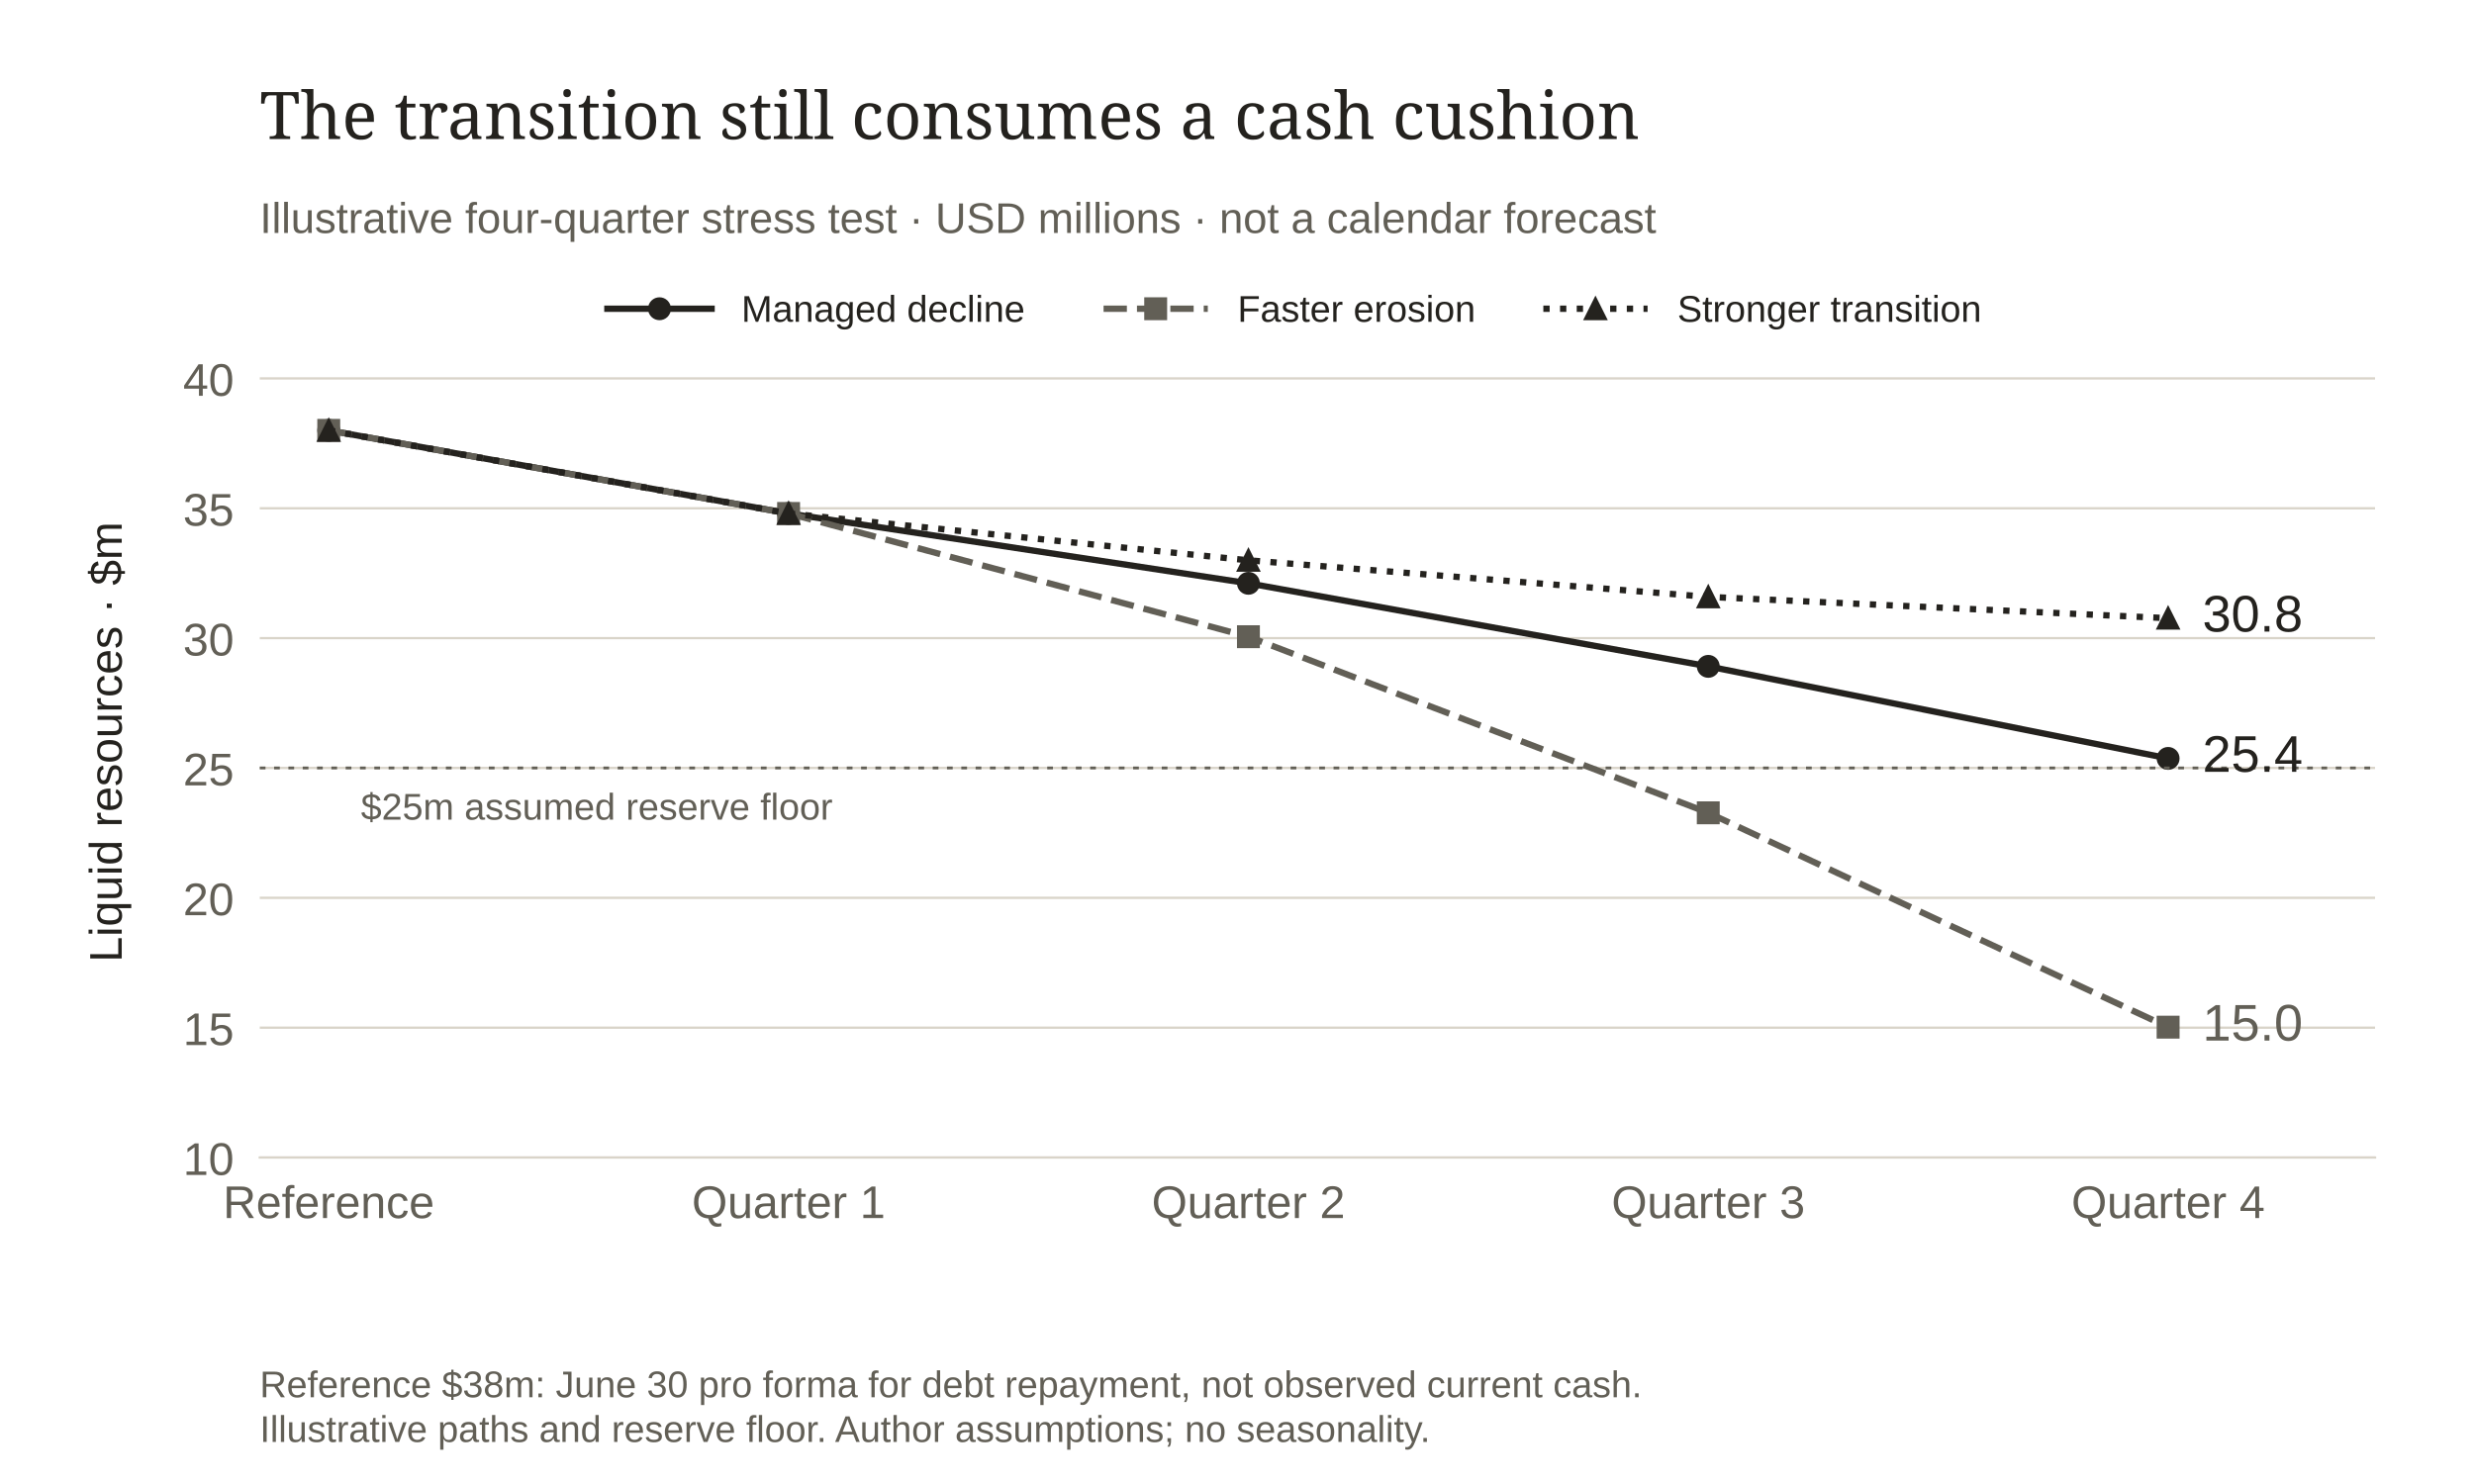
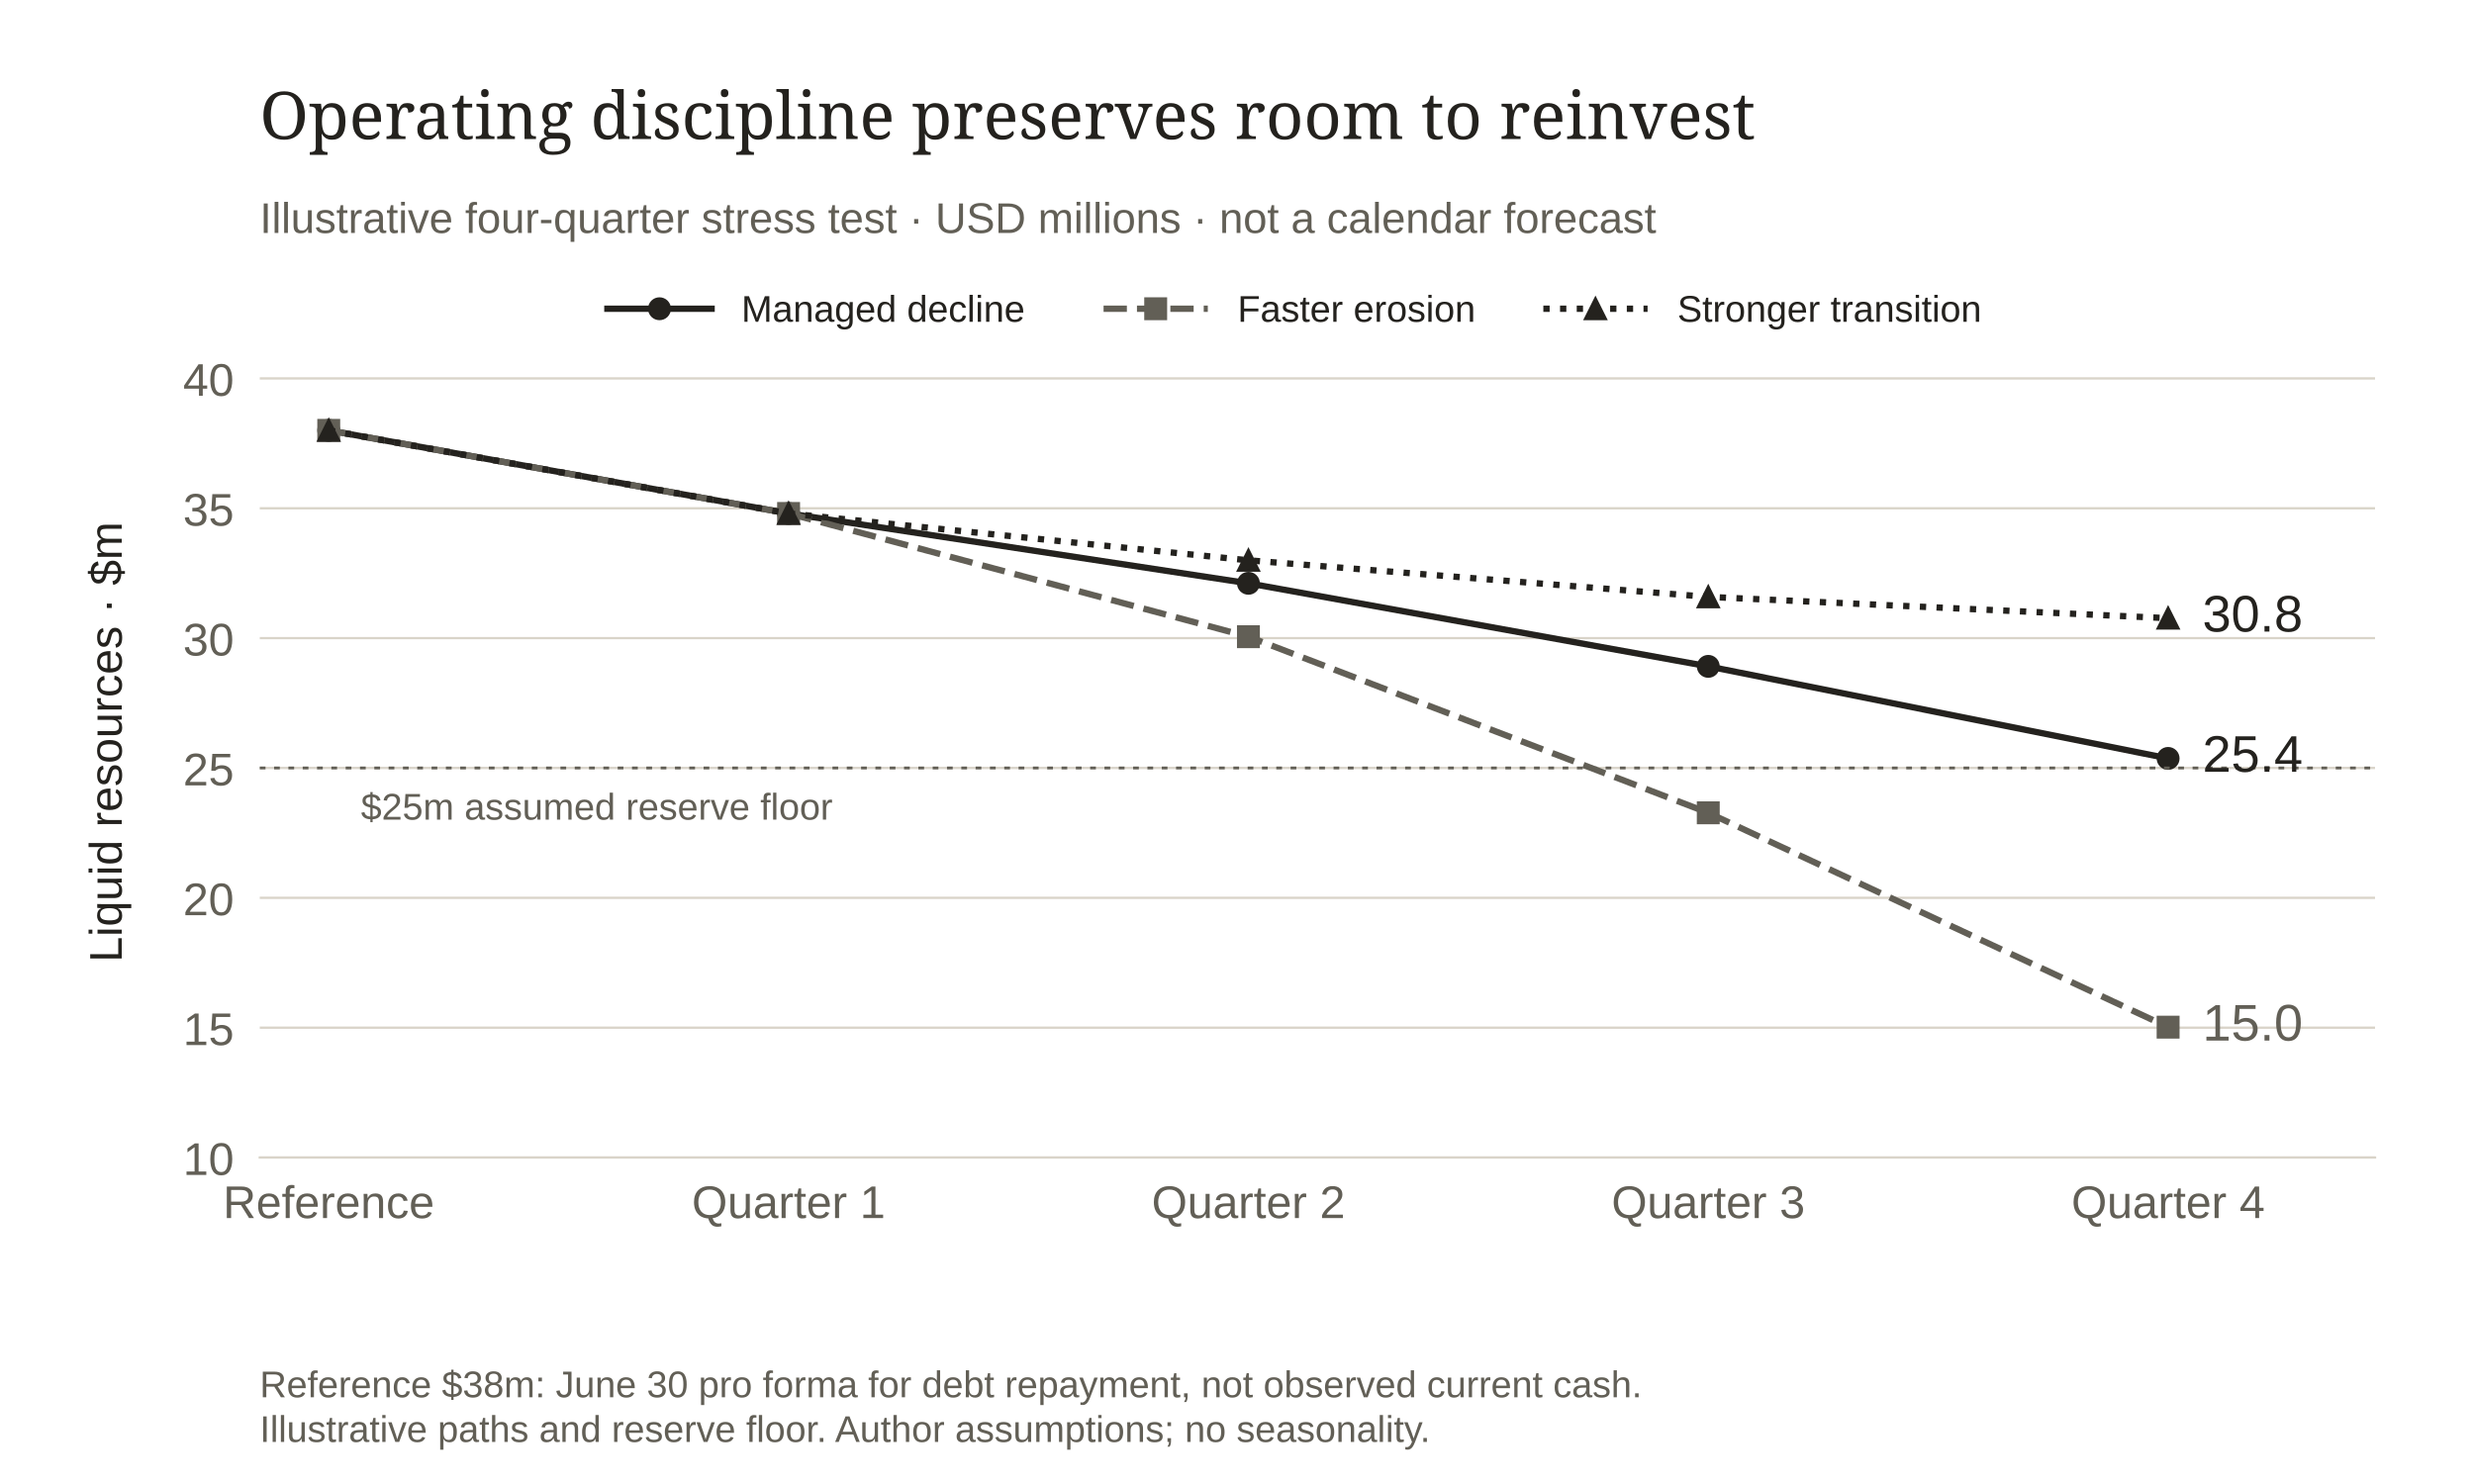
<svg xmlns="http://www.w3.org/2000/svg" xmlns:xlink="http://www.w3.org/1999/xlink" width="2160" height="1296" viewBox="0 0 864 518.4" version="1.1">
  <defs>
    <style type="text/css">*{stroke-linejoin: round; stroke-linecap: butt}</style>
  </defs>
  <g id="figure_1">
    <g id="patch_1">
      <path d="M 0 518.4  L 864 518.4  L 864 0  L 0 0  L 0 518.4  z " style="fill: none" />
    </g>
    <g id="axes_1">
      <g id="patch_2">
        <path d="M 90.72 404.352  L 829.44 404.352  L 829.44 114.048  L 90.72 114.048  L 90.72 404.352  z " style="fill: none" />
      </g>
      <g id="matplotlib.axis_1">
        <g id="xtick_1">
          <g id="line2d_1" />
          <g id="text_1">
            <text style="font-size: 16px; font-family: Arial, sans-serif; text-anchor: middle; fill: #625f56" x="114.809" y="425.51" transform="rotate(-0 114.8087 425.5095)">Reference</text>
          </g>
        </g>
        <g id="xtick_2">
          <g id="line2d_2" />
          <g id="text_2">
            <text style="font-size: 16px; font-family: Arial, sans-serif; text-anchor: middle; fill: #625f56" x="275.4" y="425.508" transform="rotate(-0 275.4 425.5082)">Quarter 1</text>
          </g>
        </g>
        <g id="xtick_3">
          <g id="line2d_3" />
          <g id="text_3">
            <text style="font-size: 16px; font-family: Arial, sans-serif; text-anchor: middle; fill: #625f56" x="435.991" y="425.508" transform="rotate(-0 435.9913 425.5082)">Quarter 2</text>
          </g>
        </g>
        <g id="xtick_4">
          <g id="line2d_4" />
          <g id="text_4">
            <text style="font-size: 16px; font-family: Arial, sans-serif; text-anchor: middle; fill: #625f56" x="596.583" y="425.508" transform="rotate(-0 596.5826 425.5082)">Quarter 3</text>
          </g>
        </g>
        <g id="xtick_5">
          <g id="line2d_5" />
          <g id="text_5">
            <text style="font-size: 16px; font-family: Arial, sans-serif; text-anchor: middle; fill: #625f56" x="757.174" y="425.508" transform="rotate(-0 757.1739 425.5082)">Quarter 4</text>
          </g>
        </g>
      </g>
      <g id="matplotlib.axis_2">
        <g id="ytick_1">
          <g id="line2d_6">
            <path d="M 90.72 404.352  L 829.44 404.352  " clip-path="url(#p3b50f4824e)" style="fill: none; stroke: #d9d4c9; stroke-width: 0.8; stroke-linecap: square" />
          </g>
          <g id="line2d_7" />
          <g id="text_6">
            <text style="font-size: 16px; font-family: Arial, sans-serif; text-anchor: end; fill: #625f56" x="81.72" y="410.43" transform="rotate(-0 81.72 410.4301)">10</text>
          </g>
        </g>
        <g id="ytick_2">
          <g id="line2d_8">
            <path d="M 90.72 358.992  L 829.44 358.992  " clip-path="url(#p3b50f4824e)" style="fill: none; stroke: #d9d4c9; stroke-width: 0.8; stroke-linecap: square" />
          </g>
          <g id="line2d_9" />
          <g id="text_7">
            <text style="font-size: 16px; font-family: Arial, sans-serif; text-anchor: end; fill: #625f56" x="81.72" y="365.07" transform="rotate(-0 81.72 365.0701)">15</text>
          </g>
        </g>
        <g id="ytick_3">
          <g id="line2d_10">
            <path d="M 90.72 313.632  L 829.44 313.632  " clip-path="url(#p3b50f4824e)" style="fill: none; stroke: #d9d4c9; stroke-width: 0.8; stroke-linecap: square" />
          </g>
          <g id="line2d_11" />
          <g id="text_8">
            <text style="font-size: 16px; font-family: Arial, sans-serif; text-anchor: end; fill: #625f56" x="81.72" y="319.71" transform="rotate(-0 81.72 319.7101)">20</text>
          </g>
        </g>
        <g id="ytick_4">
          <g id="line2d_12">
            <path d="M 90.72 268.272  L 829.44 268.272  " clip-path="url(#p3b50f4824e)" style="fill: none; stroke: #d9d4c9; stroke-width: 0.8; stroke-linecap: square" />
          </g>
          <g id="line2d_13" />
          <g id="text_9">
            <text style="font-size: 16px; font-family: Arial, sans-serif; text-anchor: end; fill: #625f56" x="81.72" y="274.35" transform="rotate(-0 81.72 274.3501)">25</text>
          </g>
        </g>
        <g id="ytick_5">
          <g id="line2d_14">
            <path d="M 90.72 222.912  L 829.44 222.912  " clip-path="url(#p3b50f4824e)" style="fill: none; stroke: #d9d4c9; stroke-width: 0.8; stroke-linecap: square" />
          </g>
          <g id="line2d_15" />
          <g id="text_10">
            <text style="font-size: 16px; font-family: Arial, sans-serif; text-anchor: end; fill: #625f56" x="81.72" y="228.99" transform="rotate(-0 81.72 228.9901)">30</text>
          </g>
        </g>
        <g id="ytick_6">
          <g id="line2d_16">
            <path d="M 90.72 177.552  L 829.44 177.552  " clip-path="url(#p3b50f4824e)" style="fill: none; stroke: #d9d4c9; stroke-width: 0.8; stroke-linecap: square" />
          </g>
          <g id="line2d_17" />
          <g id="text_11">
            <text style="font-size: 16px; font-family: Arial, sans-serif; text-anchor: end; fill: #625f56" x="81.72" y="183.63" transform="rotate(-0 81.72 183.6301)">35</text>
          </g>
        </g>
        <g id="ytick_7">
          <g id="line2d_18">
            <path d="M 90.72 132.192  L 829.44 132.192  " clip-path="url(#p3b50f4824e)" style="fill: none; stroke: #d9d4c9; stroke-width: 0.8; stroke-linecap: square" />
          </g>
          <g id="line2d_19" />
          <g id="text_12">
            <text style="font-size: 16px; font-family: Arial, sans-serif; text-anchor: end; fill: #625f56" x="81.72" y="138.27" transform="rotate(-0 81.72 138.2701)">40</text>
          </g>
        </g>
        <g id="text_13">
          <text style="font-size: 16px; font-family: Arial, sans-serif; text-anchor: middle; fill: #24221e" x="42.516" y="259.2" transform="rotate(-90 42.51625 259.2)">Liquid resources · $m</text>
        </g>
      </g>
      <g id="line2d_20">
        <path d="M 114.809 150.336  L 275.4 179.366  L 435.991 203.761  L 596.583 232.777  L 757.174 264.936  " clip-path="url(#p3b50f4824e)" style="fill: none; stroke: #24221e; stroke-width: 2.2; stroke-linecap: square" />
        <defs>
          <path id="me1bf1489e4" d="M 0 3.5  C 0.928 3.5 1.819 3.131 2.475 2.475  C 3.131 1.819 3.5 0.928 3.5 0  C 3.5 -0.928 3.131 -1.819 2.475 -2.475  C 1.819 -3.131 0.928 -3.5 0 -3.5  C -0.928 -3.5 -1.819 -3.131 -2.475 -2.475  C -3.131 -1.819 -3.5 -0.928 -3.5 0  C -3.5 0.928 -3.131 1.819 -2.475 2.475  C -1.819 3.131 -0.928 3.5 0 3.5  z " style="stroke: #24221e" />
        </defs>
        <g clip-path="url(#p3b50f4824e)">
          <use xlink:href="#me1bf1489e4" x="114.809" y="150.336" style="fill: #24221e; stroke: #24221e" />
          <use xlink:href="#me1bf1489e4" x="275.4" y="179.366" style="fill: #24221e; stroke: #24221e" />
          <use xlink:href="#me1bf1489e4" x="435.991" y="203.761" style="fill: #24221e; stroke: #24221e" />
          <use xlink:href="#me1bf1489e4" x="596.583" y="232.777" style="fill: #24221e; stroke: #24221e" />
          <use xlink:href="#me1bf1489e4" x="757.174" y="264.936" style="fill: #24221e; stroke: #24221e" />
        </g>
      </g>
      <g id="line2d_21">
        <path d="M 114.809 150.336  L 275.4 179.366  L 435.991 222.415  L 596.583 283.937  L 757.174 358.813  " clip-path="url(#p3b50f4824e)" style="fill: none; stroke-dasharray: 8.14,3.52; stroke-dashoffset: 0; stroke: #625f56; stroke-width: 2.2" />
        <defs>
          <path id="m94275ea422" d="M -3.5 3.5  L 3.5 3.5  L 3.5 -3.5  L -3.5 -3.5  z " style="stroke: #625f56; stroke-linejoin: miter" />
        </defs>
        <g clip-path="url(#p3b50f4824e)">
          <use xlink:href="#m94275ea422" x="114.809" y="150.336" style="fill: #625f56; stroke: #625f56; stroke-linejoin: miter" />
          <use xlink:href="#m94275ea422" x="275.4" y="179.366" style="fill: #625f56; stroke: #625f56; stroke-linejoin: miter" />
          <use xlink:href="#m94275ea422" x="435.991" y="222.415" style="fill: #625f56; stroke: #625f56; stroke-linejoin: miter" />
          <use xlink:href="#m94275ea422" x="596.583" y="283.937" style="fill: #625f56; stroke: #625f56; stroke-linejoin: miter" />
          <use xlink:href="#m94275ea422" x="757.174" y="358.813" style="fill: #625f56; stroke: #625f56; stroke-linejoin: miter" />
        </g>
      </g>
      <g id="line2d_22">
        <path d="M 114.809 150.336  L 275.4 179.366  L 435.991 195.73  L 596.583 208.505  L 757.174 215.949  " clip-path="url(#p3b50f4824e)" style="fill: none; stroke-dasharray: 2.2,3.63; stroke-dashoffset: 0; stroke: #24221e; stroke-width: 2.2" />
        <defs>
          <path id="m175ced88a4" d="M 0 -3.5  L -3.5 3.5  L 3.5 3.5  z " style="stroke: #24221e; stroke-linejoin: miter" />
        </defs>
        <g clip-path="url(#p3b50f4824e)">
          <use xlink:href="#m175ced88a4" x="114.809" y="150.336" style="fill: #24221e; stroke: #24221e; stroke-linejoin: miter" />
          <use xlink:href="#m175ced88a4" x="275.4" y="179.366" style="fill: #24221e; stroke: #24221e; stroke-linejoin: miter" />
          <use xlink:href="#m175ced88a4" x="435.991" y="195.73" style="fill: #24221e; stroke: #24221e; stroke-linejoin: miter" />
          <use xlink:href="#m175ced88a4" x="596.583" y="208.505" style="fill: #24221e; stroke: #24221e; stroke-linejoin: miter" />
          <use xlink:href="#m175ced88a4" x="757.174" y="215.949" style="fill: #24221e; stroke: #24221e; stroke-linejoin: miter" />
        </g>
      </g>
      <g id="line2d_23">
        <path d="M 90.72 268.272  L 829.44 268.272  " clip-path="url(#p3b50f4824e)" style="fill: none; stroke-dasharray: 2,3; stroke-dashoffset: 0; stroke: #625f56" />
      </g>
      <g id="patch_3">
        <path d="M 90.72 404.352  L 829.44 404.352  " style="fill: none; stroke: #d9d4c9; stroke-width: 0.8; stroke-linejoin: miter; stroke-linecap: square" />
      </g>
      <g id="text_14">
        <text style="font-size: 18px; font-family: Arial, sans-serif; text-anchor: start; fill: #24221e" x="769.174" y="269.612" transform="rotate(-0 769.1739 269.6118)">25.4</text>
      </g>
      <g id="text_15">
        <text style="font-size: 18px; font-family: Arial, sans-serif; text-anchor: start; fill: #625f56" x="769.174" y="363.489" transform="rotate(-0 769.1739 363.4885)">15.0</text>
      </g>
      <g id="text_16">
        <text style="font-size: 18px; font-family: Arial, sans-serif; text-anchor: start; fill: #24221e" x="769.174" y="220.625" transform="rotate(-0 769.1739 220.625)">30.8</text>
      </g>
      <g id="text_17">
        <text style="font-size: 13px; font-family: Arial, sans-serif; text-anchor: start; fill: #625f56" x="126.05" y="286.315" transform="rotate(-0 126.0501 286.3148)">$25m assumed reserve floor</text>
      </g>
      <g id="legend_1">
        <g id="line2d_24">
          <path d="M 212.116 107.852  L 230.316 107.852  L 248.516 107.852  " style="fill: none; stroke: #24221e; stroke-width: 2.2; stroke-linecap: square" />
          <g>
            <use xlink:href="#me1bf1489e4" x="230.316" y="107.852" style="fill: #24221e; stroke: #24221e" />
          </g>
        </g>
        <g id="text_18">
          <text style="font-size: 13px; font-family: Arial, sans-serif; text-anchor: start; fill: #24221e" x="258.916" y="112.402" transform="rotate(-0 258.9162 112.4016)">Managed decline</text>
        </g>
        <g id="line2d_25">
          <path d="M 385.402 107.852  L 403.602 107.852  L 421.802 107.852  " style="fill: none; stroke-dasharray: 8.14,3.52; stroke-dashoffset: 0; stroke: #625f56; stroke-width: 2.2" />
          <g>
            <use xlink:href="#m94275ea422" x="403.602" y="107.852" style="fill: #625f56; stroke: #625f56; stroke-linejoin: miter" />
          </g>
        </g>
        <g id="text_19">
          <text style="font-size: 13px; font-family: Arial, sans-serif; text-anchor: start; fill: #24221e" x="432.202" y="112.402" transform="rotate(-0 432.2021 112.4016)">Faster erosion</text>
        </g>
        <g id="line2d_26">
          <path d="M 538.985 107.852  L 557.185 107.852  L 575.385 107.852  " style="fill: none; stroke-dasharray: 2.2,3.63; stroke-dashoffset: 0; stroke: #24221e; stroke-width: 2.2" />
          <g>
            <use xlink:href="#m175ced88a4" x="557.185" y="107.852" style="fill: #24221e; stroke: #24221e; stroke-linejoin: miter" />
          </g>
        </g>
        <g id="text_20">
          <text style="font-size: 13px; font-family: Arial, sans-serif; text-anchor: start; fill: #24221e" x="585.785" y="112.402" transform="rotate(-0 585.7849 112.4016)">Stronger transition</text>
        </g>
      </g>
    </g>
    <g id="text_21">
-       <text style="font-size: 23px; font-family: Georgia, serif; text-anchor: start; fill: #24221e" x="90.72" y="48.58" transform="rotate(-0 90.72 48.58041)">The transition still consumes a cash cushion</text>
+       <text style="font-size: 23px; font-family: Georgia, serif; text-anchor: start; fill: #24221e" x="90.72" y="48.58" transform="rotate(-0 90.72 48.58041)">Operating discipline preserves room to reinvest</text>
    </g>
    <g id="text_22">
      <text style="font-size: 15px; font-family: Arial, sans-serif; text-anchor: start; fill: #625f56" x="90.72" y="81.382" transform="rotate(-0 90.72 81.38166)">Illustrative four-quarter stress test · USD millions · not a calendar forecast</text>
    </g>
    <g id="text_23">
      <text style="font-size: 13px; font-family: Arial, sans-serif; fill: #625f56" transform="translate(90.72 488.1072)">Reference $38m: June 30 pro forma for debt repayment, not observed current cash.</text>
      <text style="font-size: 13px; font-family: Arial, sans-serif; fill: #625f56" transform="translate(90.72 503.7108)">Illustrative paths and reserve floor. Author assumptions; no seasonality.</text>
    </g>
  </g>
  <defs>
    <clipPath id="p3b50f4824e">
      <rect x="90.72" y="114.048" width="738.72" height="290.304" />
    </clipPath>
  </defs>
</svg>
